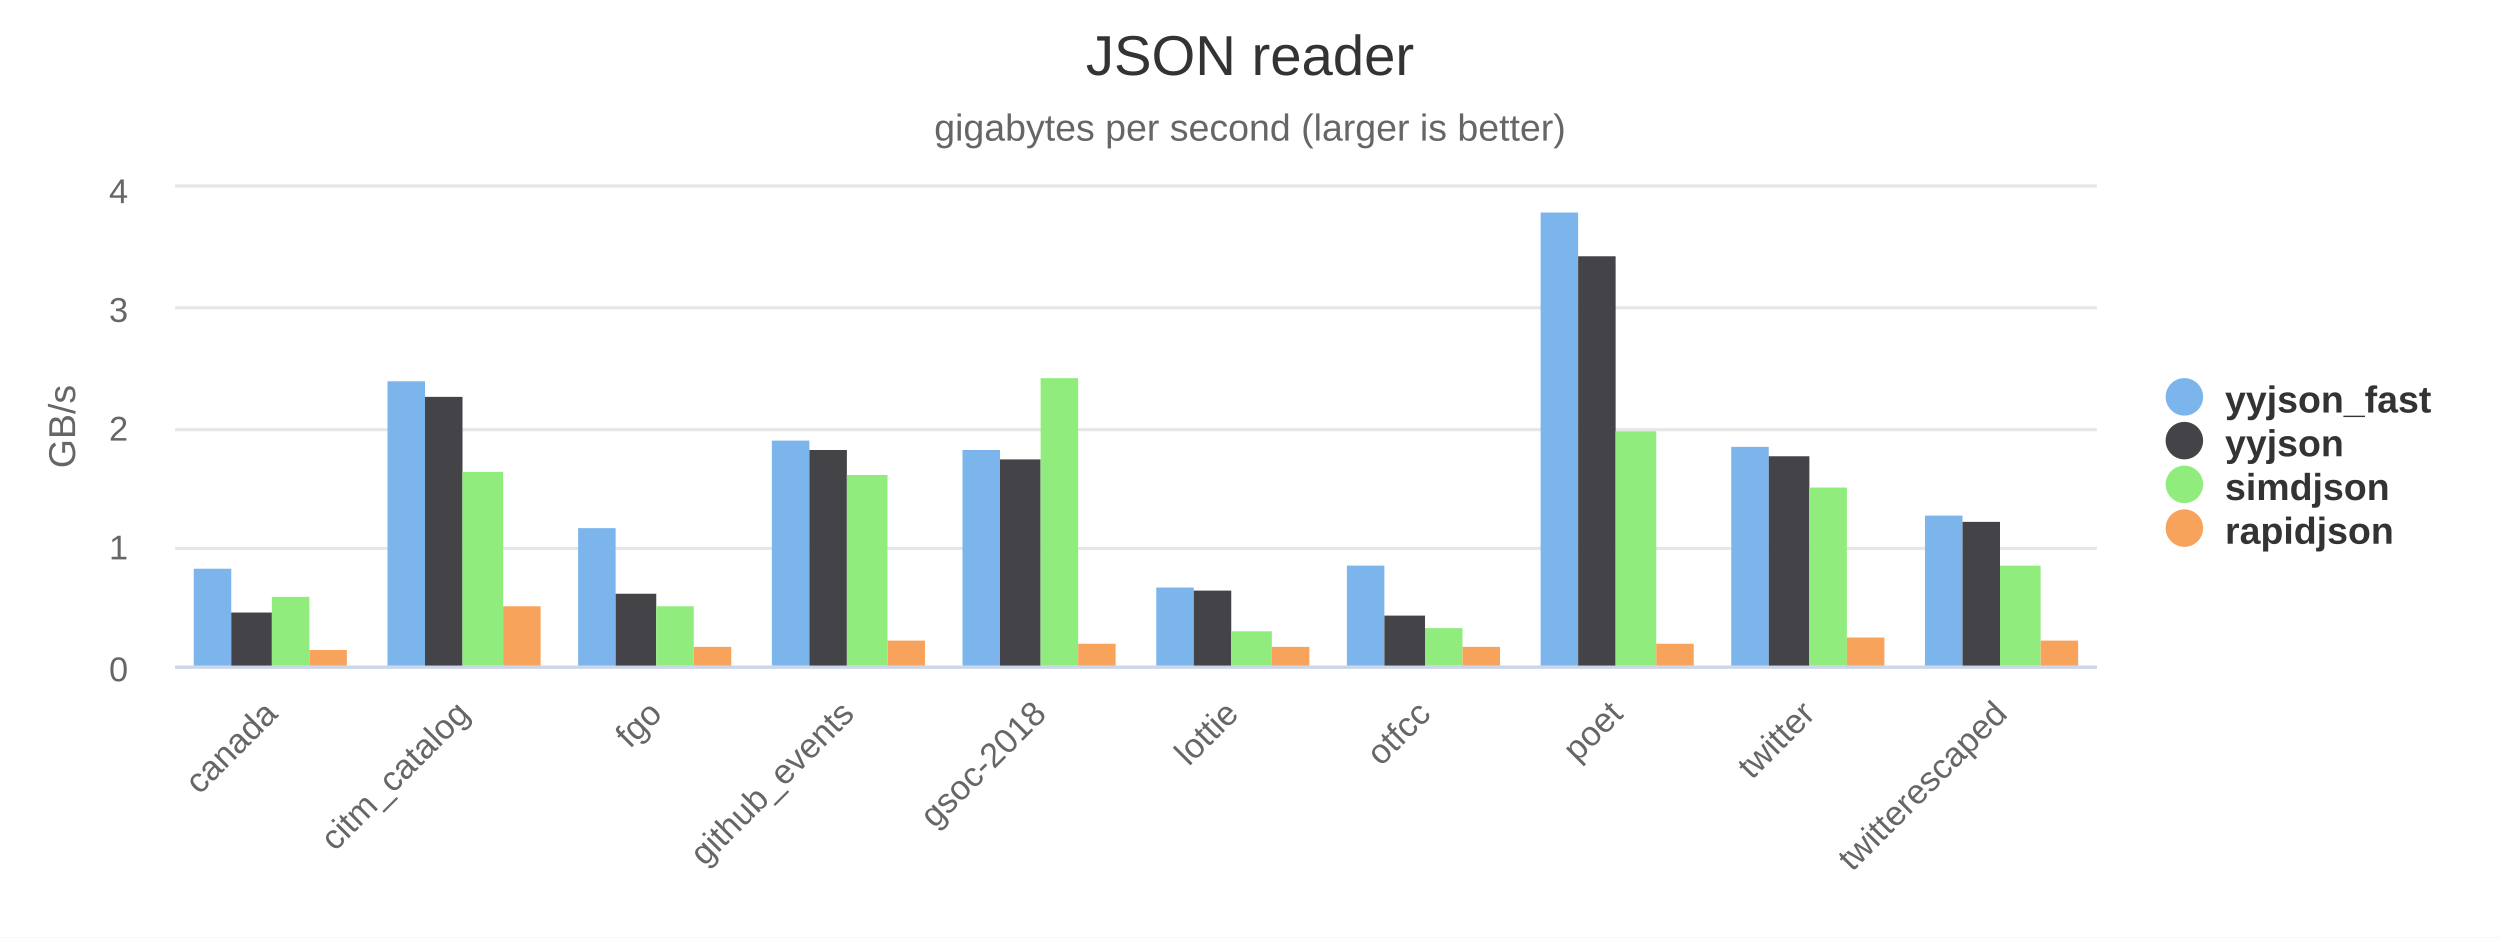
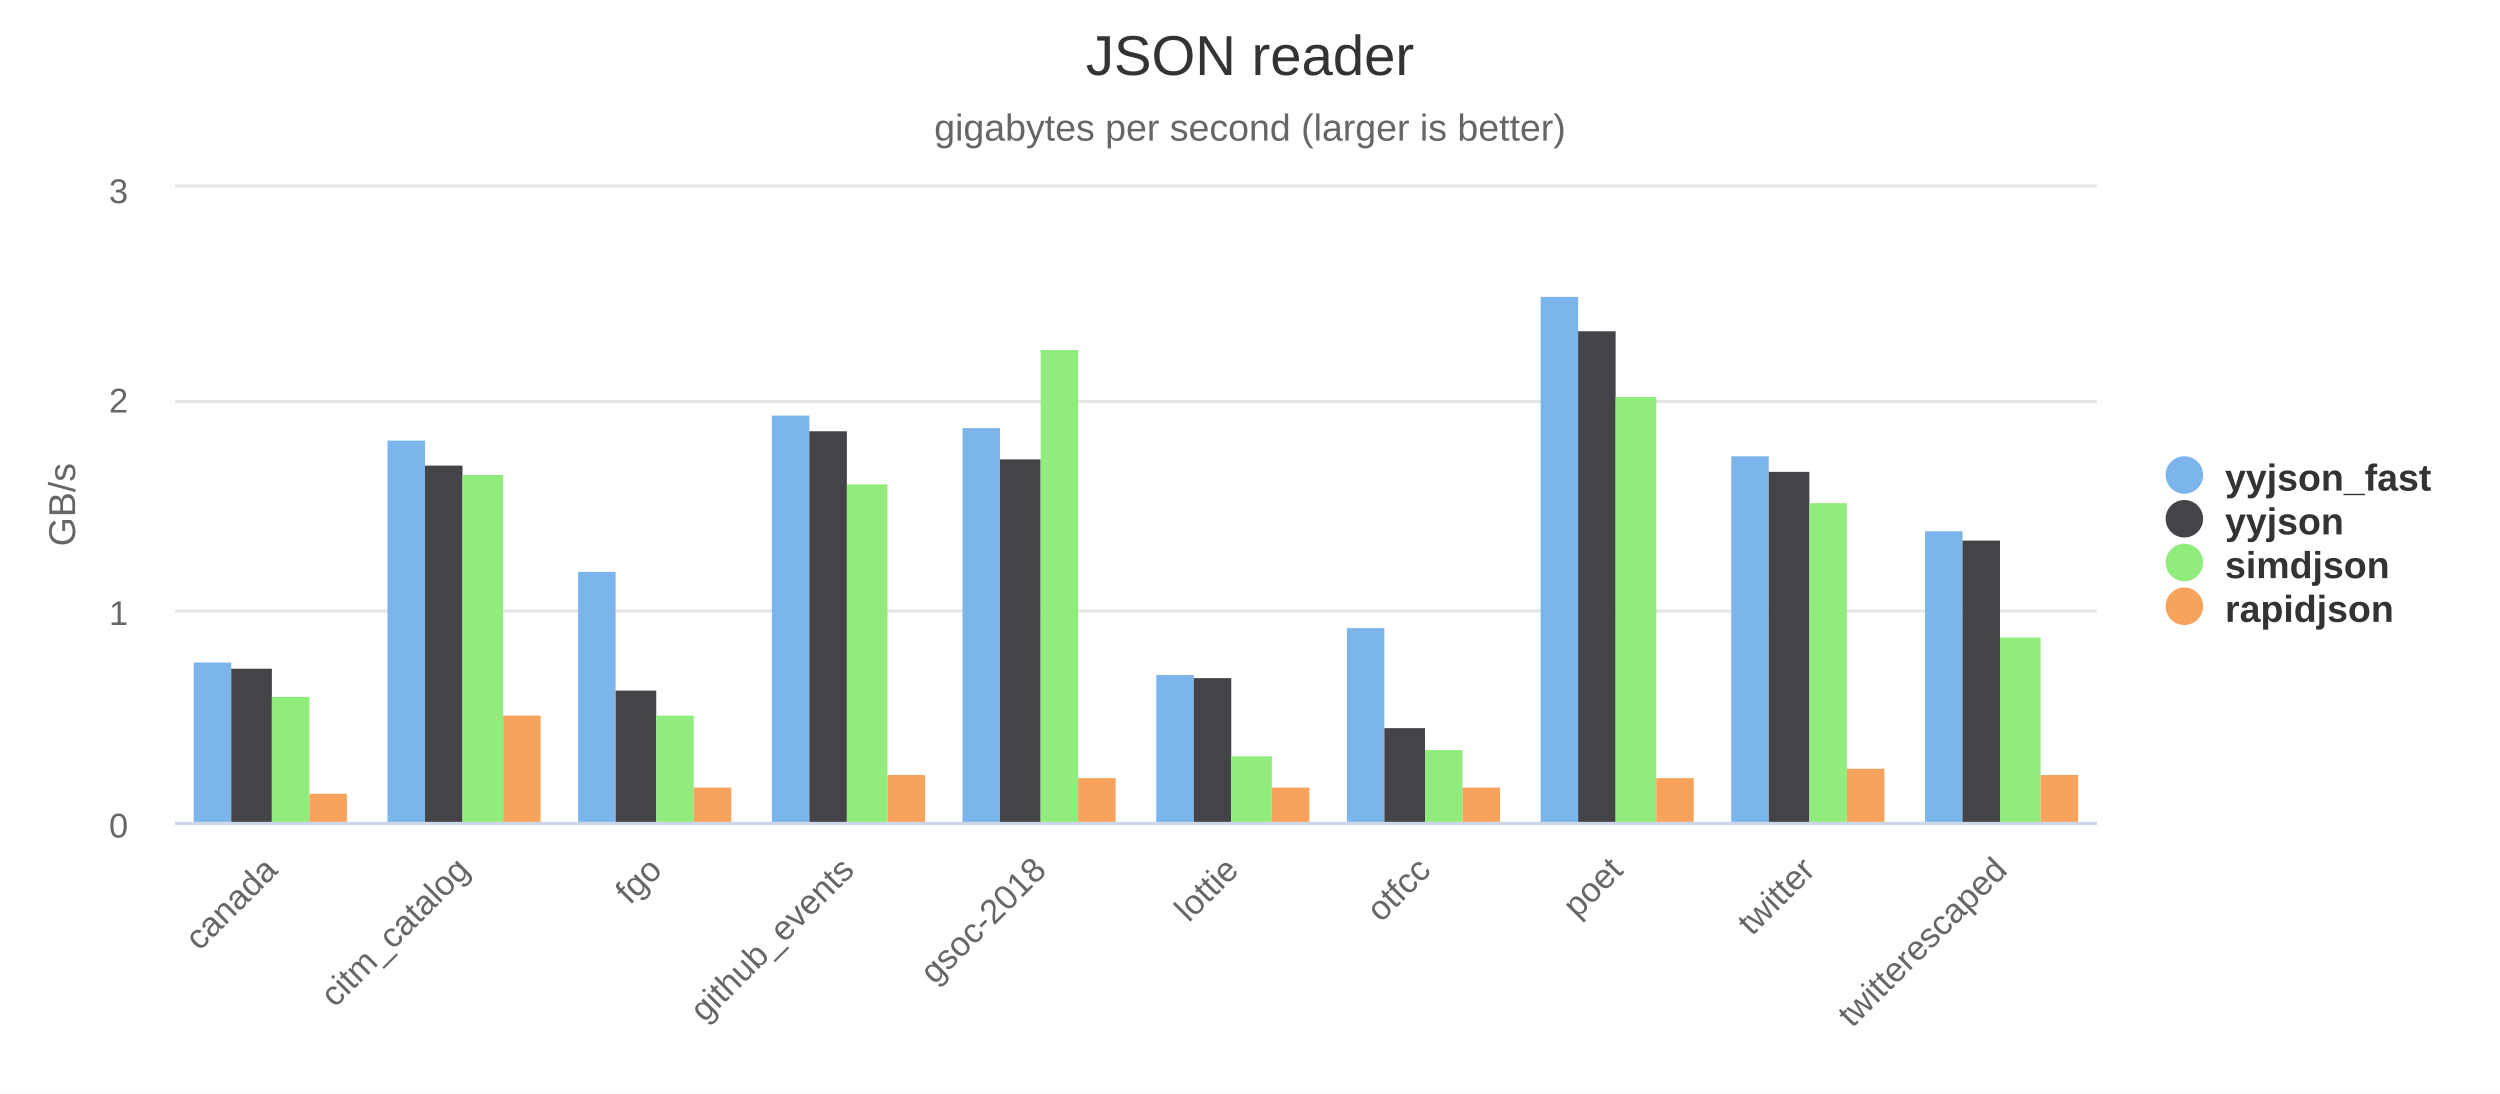
- <svg xmlns="http://www.w3.org/2000/svg" version="1.1" class="highcharts-root" style="font-family:&quot;Lucida Grande&quot;, &quot;Lucida Sans Unicode&quot;, Arial, Helvetica, sans-serif;font-size:12px;" width="800" height="300" viewBox="0 0 800 300">
+ <svg xmlns="http://www.w3.org/2000/svg" version="1.1" class="highcharts-root" style="font-family:&quot;Lucida Grande&quot;, &quot;Lucida Sans Unicode&quot;, Arial, Helvetica, sans-serif;font-size:12px;" width="800" height="350" viewBox="0 0 800 350">
  <defs>
-     <clipPath id="highcharts-l6jpn31-200-">
-       <rect x="0" y="0" width="615" height="153" fill="none" />
+     <clipPath id="highcharts-t7l1z67-200-">
+       <rect x="0" y="0" width="615" height="203" fill="none" />
    </clipPath>
  </defs>
-   <rect fill="#ffffff" class="highcharts-background" x="0" y="0" width="800" height="300" rx="0" ry="0" />
-   <rect fill="none" class="highcharts-plot-background" x="56" y="60" width="615" height="153" />
+   <rect fill="#ffffff" class="highcharts-background" x="0" y="0" width="800" height="350" rx="0" ry="0" />
+   <rect fill="none" class="highcharts-plot-background" x="56" y="60" width="615" height="203" />
  <g class="highcharts-grid highcharts-xaxis-grid" data-z-index="1">
-     <path fill="none" data-z-index="1" class="highcharts-grid-line" d="M 117.5 60 L 117.5 213" opacity="1" />
-     <path fill="none" data-z-index="1" class="highcharts-grid-line" d="M 178.5 60 L 178.5 213" opacity="1" />
-     <path fill="none" data-z-index="1" class="highcharts-grid-line" d="M 240.5 60 L 240.5 213" opacity="1" />
-     <path fill="none" data-z-index="1" class="highcharts-grid-line" d="M 301.5 60 L 301.5 213" opacity="1" />
-     <path fill="none" data-z-index="1" class="highcharts-grid-line" d="M 363.5 60 L 363.5 213" opacity="1" />
-     <path fill="none" data-z-index="1" class="highcharts-grid-line" d="M 424.5 60 L 424.5 213" opacity="1" />
-     <path fill="none" data-z-index="1" class="highcharts-grid-line" d="M 486.5 60 L 486.5 213" opacity="1" />
-     <path fill="none" data-z-index="1" class="highcharts-grid-line" d="M 547.5 60 L 547.5 213" opacity="1" />
-     <path fill="none" data-z-index="1" class="highcharts-grid-line" d="M 609.5 60 L 609.5 213" opacity="1" />
-     <path fill="none" data-z-index="1" class="highcharts-grid-line" d="M 670.5 60 L 670.5 213" opacity="1" />
-     <path fill="none" data-z-index="1" class="highcharts-grid-line" d="M 55.5 60 L 55.5 213" opacity="1" />
+     <path fill="none" data-z-index="1" class="highcharts-grid-line" d="M 117.5 60 L 117.5 263" opacity="1" />
+     <path fill="none" data-z-index="1" class="highcharts-grid-line" d="M 178.5 60 L 178.5 263" opacity="1" />
+     <path fill="none" data-z-index="1" class="highcharts-grid-line" d="M 240.5 60 L 240.5 263" opacity="1" />
+     <path fill="none" data-z-index="1" class="highcharts-grid-line" d="M 301.5 60 L 301.5 263" opacity="1" />
+     <path fill="none" data-z-index="1" class="highcharts-grid-line" d="M 363.5 60 L 363.5 263" opacity="1" />
+     <path fill="none" data-z-index="1" class="highcharts-grid-line" d="M 424.5 60 L 424.5 263" opacity="1" />
+     <path fill="none" data-z-index="1" class="highcharts-grid-line" d="M 486.5 60 L 486.5 263" opacity="1" />
+     <path fill="none" data-z-index="1" class="highcharts-grid-line" d="M 547.5 60 L 547.5 263" opacity="1" />
+     <path fill="none" data-z-index="1" class="highcharts-grid-line" d="M 609.5 60 L 609.5 263" opacity="1" />
+     <path fill="none" data-z-index="1" class="highcharts-grid-line" d="M 670.5 60 L 670.5 263" opacity="1" />
+     <path fill="none" data-z-index="1" class="highcharts-grid-line" d="M 55.5 60 L 55.5 263" opacity="1" />
  </g>
  <g class="highcharts-grid highcharts-yaxis-grid" data-z-index="1">
-     <path fill="none" stroke="#e6e6e6" stroke-width="1" data-z-index="1" class="highcharts-grid-line" d="M 56 213.5 L 671 213.5" opacity="1" />
-     <path fill="none" stroke="#e6e6e6" stroke-width="1" data-z-index="1" class="highcharts-grid-line" d="M 56 175.5 L 671 175.5" opacity="1" />
-     <path fill="none" stroke="#e6e6e6" stroke-width="1" data-z-index="1" class="highcharts-grid-line" d="M 56 137.5 L 671 137.5" opacity="1" />
-     <path fill="none" stroke="#e6e6e6" stroke-width="1" data-z-index="1" class="highcharts-grid-line" d="M 56 98.5 L 671 98.5" opacity="1" />
+     <path fill="none" stroke="#e6e6e6" stroke-width="1" data-z-index="1" class="highcharts-grid-line" d="M 56 263.5 L 671 263.5" opacity="1" />
+     <path fill="none" stroke="#e6e6e6" stroke-width="1" data-z-index="1" class="highcharts-grid-line" d="M 56 195.5 L 671 195.5" opacity="1" />
+     <path fill="none" stroke="#e6e6e6" stroke-width="1" data-z-index="1" class="highcharts-grid-line" d="M 56 128.5 L 671 128.5" opacity="1" />
    <path fill="none" stroke="#e6e6e6" stroke-width="1" data-z-index="1" class="highcharts-grid-line" d="M 56 59.5 L 671 59.5" opacity="1" />
  </g>
-   <rect fill="none" class="highcharts-plot-border" data-z-index="1" x="56" y="60" width="615" height="153" />
+   <rect fill="none" class="highcharts-plot-border" data-z-index="1" x="56" y="60" width="615" height="203" />
  <g class="highcharts-axis highcharts-xaxis" data-z-index="2">
-     <path fill="none" class="highcharts-axis-line" stroke="#ccd6eb" stroke-width="1" data-z-index="7" d="M 56 213.5 L 671 213.5" />
+     <path fill="none" class="highcharts-axis-line" stroke="#ccd6eb" stroke-width="1" data-z-index="7" d="M 56 263.5 L 671 263.5" />
  </g>
  <g class="highcharts-axis highcharts-yaxis" data-z-index="2">
-     <text x="24.031" data-z-index="7" text-anchor="middle" transform="translate(0,0) rotate(270 24.03125 136.5)" class="highcharts-axis-title" style="color:#666666;fill:#666666;" y="136.5">
+     <text x="24.031" data-z-index="7" text-anchor="middle" transform="translate(0,0) rotate(270 24.03125 161.5)" class="highcharts-axis-title" style="color:#666666;fill:#666666;" y="161.5">
      <tspan>GB/s</tspan>
    </text>
-     <path fill="none" class="highcharts-axis-line" data-z-index="7" d="M 56 60 L 56 213" />
+     <path fill="none" class="highcharts-axis-line" data-z-index="7" d="M 56 60 L 56 263" />
  </g>
  <g class="highcharts-series-group" data-z-index="3">
-     <g class="highcharts-series highcharts-series-0 highcharts-column-series highcharts-color-0" data-z-index="0.1" opacity="1" transform="translate(56,60) scale(1 1)" clip-path="url(#highcharts-l6jpn31-200-)">
-       <rect x="6" y="122" width="12" height="32" fill="#7cb5ec" opacity="1" class="highcharts-point highcharts-color-0" />
-       <rect x="68" y="62" width="12" height="92" fill="#7cb5ec" opacity="1" class="highcharts-point highcharts-color-0" />
-       <rect x="129" y="109" width="12" height="45" fill="#7cb5ec" opacity="1" class="highcharts-point highcharts-color-0" />
-       <rect x="191" y="81" width="12" height="73" fill="#7cb5ec" opacity="1" class="highcharts-point highcharts-color-0" />
-       <rect x="252" y="84" width="12" height="70" fill="#7cb5ec" opacity="1" class="highcharts-point highcharts-color-0" />
-       <rect x="314" y="128" width="12" height="26" fill="#7cb5ec" opacity="1" class="highcharts-point highcharts-color-0" />
-       <rect x="375" y="121" width="12" height="33" fill="#7cb5ec" opacity="1" class="highcharts-point highcharts-color-0" />
-       <rect x="437" y="8" width="12" height="146" fill="#7cb5ec" opacity="1" class="highcharts-point highcharts-color-0" />
-       <rect x="498" y="83" width="12" height="71" fill="#7cb5ec" opacity="1" class="highcharts-point highcharts-color-0" />
-       <rect x="560" y="105" width="12" height="49" fill="#7cb5ec" opacity="1" class="highcharts-point highcharts-color-0" />
+     <g class="highcharts-series highcharts-series-0 highcharts-column-series highcharts-color-0" data-z-index="0.1" opacity="1" transform="translate(56,60) scale(1 1)" clip-path="url(#highcharts-t7l1z67-200-)">
+       <rect x="6" y="152" width="12" height="52" fill="#7cb5ec" opacity="1" class="highcharts-point highcharts-color-0" />
+       <rect x="68" y="81" width="12" height="123" fill="#7cb5ec" opacity="1" class="highcharts-point highcharts-color-0" />
+       <rect x="129" y="123" width="12" height="81" fill="#7cb5ec" opacity="1" class="highcharts-point highcharts-color-0" />
+       <rect x="191" y="73" width="12" height="131" fill="#7cb5ec" opacity="1" class="highcharts-point highcharts-color-0" />
+       <rect x="252" y="77" width="12" height="127" fill="#7cb5ec" opacity="1" class="highcharts-point highcharts-color-0" />
+       <rect x="314" y="156" width="12" height="48" fill="#7cb5ec" opacity="1" class="highcharts-point highcharts-color-0" />
+       <rect x="375" y="141" width="12" height="63" fill="#7cb5ec" opacity="1" class="highcharts-point highcharts-color-0" />
+       <rect x="437" y="35" width="12" height="169" fill="#7cb5ec" opacity="1" class="highcharts-point highcharts-color-0" />
+       <rect x="498" y="86" width="12" height="118" fill="#7cb5ec" opacity="1" class="highcharts-point highcharts-color-0" />
+       <rect x="560" y="110" width="12" height="94" fill="#7cb5ec" opacity="1" class="highcharts-point highcharts-color-0" />
    </g>
    <g class="highcharts-markers highcharts-series-0 highcharts-column-series highcharts-color-0" data-z-index="0.1" opacity="1" transform="translate(56,60) scale(1 1)" clip-path="none" />
-     <g class="highcharts-series highcharts-series-1 highcharts-column-series highcharts-color-1" data-z-index="0.1" opacity="1" transform="translate(56,60) scale(1 1)" clip-path="url(#highcharts-l6jpn31-200-)">
-       <rect x="18" y="136" width="13" height="18" fill="#434348" opacity="1" class="highcharts-point highcharts-color-1" />
-       <rect x="80" y="67" width="12" height="87" fill="#434348" opacity="1" class="highcharts-point highcharts-color-1" />
-       <rect x="141" y="130" width="13" height="24" fill="#434348" opacity="1" class="highcharts-point highcharts-color-1" />
-       <rect x="203" y="84" width="12" height="70" fill="#434348" opacity="1" class="highcharts-point highcharts-color-1" />
-       <rect x="264" y="87" width="13" height="67" fill="#434348" opacity="1" class="highcharts-point highcharts-color-1" />
-       <rect x="326" y="129" width="12" height="25" fill="#434348" opacity="1" class="highcharts-point highcharts-color-1" />
-       <rect x="387" y="137" width="13" height="17" fill="#434348" opacity="1" class="highcharts-point highcharts-color-1" />
-       <rect x="449" y="22" width="12" height="132" fill="#434348" opacity="1" class="highcharts-point highcharts-color-1" />
-       <rect x="510" y="86" width="13" height="68" fill="#434348" opacity="1" class="highcharts-point highcharts-color-1" />
-       <rect x="572" y="107" width="12" height="47" fill="#434348" opacity="1" class="highcharts-point highcharts-color-1" />
+     <g class="highcharts-series highcharts-series-1 highcharts-column-series highcharts-color-1" data-z-index="0.1" opacity="1" transform="translate(56,60) scale(1 1)" clip-path="url(#highcharts-t7l1z67-200-)">
+       <rect x="18" y="154" width="13" height="50" fill="#434348" opacity="1" class="highcharts-point highcharts-color-1" />
+       <rect x="80" y="89" width="12" height="115" fill="#434348" opacity="1" class="highcharts-point highcharts-color-1" />
+       <rect x="141" y="161" width="13" height="43" fill="#434348" opacity="1" class="highcharts-point highcharts-color-1" />
+       <rect x="203" y="78" width="12" height="126" fill="#434348" opacity="1" class="highcharts-point highcharts-color-1" />
+       <rect x="264" y="87" width="13" height="117" fill="#434348" opacity="1" class="highcharts-point highcharts-color-1" />
+       <rect x="326" y="157" width="12" height="47" fill="#434348" opacity="1" class="highcharts-point highcharts-color-1" />
+       <rect x="387" y="173" width="13" height="31" fill="#434348" opacity="1" class="highcharts-point highcharts-color-1" />
+       <rect x="449" y="46" width="12" height="158" fill="#434348" opacity="1" class="highcharts-point highcharts-color-1" />
+       <rect x="510" y="91" width="13" height="113" fill="#434348" opacity="1" class="highcharts-point highcharts-color-1" />
+       <rect x="572" y="113" width="12" height="91" fill="#434348" opacity="1" class="highcharts-point highcharts-color-1" />
    </g>
    <g class="highcharts-markers highcharts-series-1 highcharts-column-series highcharts-color-1" data-z-index="0.1" opacity="1" transform="translate(56,60) scale(1 1)" clip-path="none" />
-     <g class="highcharts-series highcharts-series-2 highcharts-column-series highcharts-color-2" data-z-index="0.1" opacity="1" transform="translate(56,60) scale(1 1)" clip-path="url(#highcharts-l6jpn31-200-)">
-       <rect x="31" y="131" width="12" height="23" fill="#90ed7d" opacity="1" class="highcharts-point highcharts-color-2" />
-       <rect x="92" y="91" width="13" height="63" fill="#90ed7d" opacity="1" class="highcharts-point highcharts-color-2" />
-       <rect x="154" y="134" width="12" height="20" fill="#90ed7d" opacity="1" class="highcharts-point highcharts-color-2" />
-       <rect x="215" y="92" width="13" height="62" fill="#90ed7d" opacity="1" class="highcharts-point highcharts-color-2" />
-       <rect x="277" y="61" width="12" height="93" fill="#90ed7d" opacity="1" class="highcharts-point highcharts-color-2" />
-       <rect x="338" y="142" width="13" height="12" fill="#90ed7d" opacity="1" class="highcharts-point highcharts-color-2" />
-       <rect x="400" y="141" width="12" height="13" fill="#90ed7d" opacity="1" class="highcharts-point highcharts-color-2" />
-       <rect x="461" y="78" width="13" height="76" fill="#90ed7d" opacity="1" class="highcharts-point highcharts-color-2" />
-       <rect x="523" y="96" width="12" height="58" fill="#90ed7d" opacity="1" class="highcharts-point highcharts-color-2" />
-       <rect x="584" y="121" width="13" height="33" fill="#90ed7d" opacity="1" class="highcharts-point highcharts-color-2" />
+     <g class="highcharts-series highcharts-series-2 highcharts-column-series highcharts-color-2" data-z-index="0.1" opacity="1" transform="translate(56,60) scale(1 1)" clip-path="url(#highcharts-t7l1z67-200-)">
+       <rect x="31" y="163" width="12" height="41" fill="#90ed7d" opacity="1" class="highcharts-point highcharts-color-2" />
+       <rect x="92" y="92" width="13" height="112" fill="#90ed7d" opacity="1" class="highcharts-point highcharts-color-2" />
+       <rect x="154" y="169" width="12" height="35" fill="#90ed7d" opacity="1" class="highcharts-point highcharts-color-2" />
+       <rect x="215" y="95" width="13" height="109" fill="#90ed7d" opacity="1" class="highcharts-point highcharts-color-2" />
+       <rect x="277" y="52" width="12" height="152" fill="#90ed7d" opacity="1" class="highcharts-point highcharts-color-2" />
+       <rect x="338" y="182" width="13" height="22" fill="#90ed7d" opacity="1" class="highcharts-point highcharts-color-2" />
+       <rect x="400" y="180" width="12" height="24" fill="#90ed7d" opacity="1" class="highcharts-point highcharts-color-2" />
+       <rect x="461" y="67" width="13" height="137" fill="#90ed7d" opacity="1" class="highcharts-point highcharts-color-2" />
+       <rect x="523" y="101" width="12" height="103" fill="#90ed7d" opacity="1" class="highcharts-point highcharts-color-2" />
+       <rect x="584" y="144" width="13" height="60" fill="#90ed7d" opacity="1" class="highcharts-point highcharts-color-2" />
    </g>
    <g class="highcharts-markers highcharts-series-2 highcharts-column-series highcharts-color-2" data-z-index="0.1" opacity="1" transform="translate(56,60) scale(1 1)" clip-path="none" />
-     <g class="highcharts-series highcharts-series-3 highcharts-column-series highcharts-color-3" data-z-index="0.1" opacity="1" transform="translate(56,60) scale(1 1)" clip-path="url(#highcharts-l6jpn31-200-)">
-       <rect x="43" y="148" width="12" height="6" fill="#f7a35c" opacity="1" class="highcharts-point highcharts-color-3" />
-       <rect x="105" y="134" width="12" height="20" fill="#f7a35c" opacity="1" class="highcharts-point highcharts-color-3" />
-       <rect x="166" y="147" width="12" height="7" fill="#f7a35c" opacity="1" class="highcharts-point highcharts-color-3" />
-       <rect x="228" y="145" width="12" height="9" fill="#f7a35c" opacity="1" class="highcharts-point highcharts-color-3" />
-       <rect x="289" y="146" width="12" height="8" fill="#f7a35c" opacity="1" class="highcharts-point highcharts-color-3" />
-       <rect x="351" y="147" width="12" height="7" fill="#f7a35c" opacity="1" class="highcharts-point highcharts-color-3" />
-       <rect x="412" y="147" width="12" height="7" fill="#f7a35c" opacity="1" class="highcharts-point highcharts-color-3" />
-       <rect x="474" y="146" width="12" height="8" fill="#f7a35c" opacity="1" class="highcharts-point highcharts-color-3" />
-       <rect x="535" y="144" width="12" height="10" fill="#f7a35c" opacity="1" class="highcharts-point highcharts-color-3" />
-       <rect x="597" y="145" width="12" height="9" fill="#f7a35c" opacity="1" class="highcharts-point highcharts-color-3" />
+     <g class="highcharts-series highcharts-series-3 highcharts-column-series highcharts-color-3" data-z-index="0.1" opacity="1" transform="translate(56,60) scale(1 1)" clip-path="url(#highcharts-t7l1z67-200-)">
+       <rect x="43" y="194" width="12" height="10" fill="#f7a35c" opacity="1" class="highcharts-point highcharts-color-3" />
+       <rect x="105" y="169" width="12" height="35" fill="#f7a35c" opacity="1" class="highcharts-point highcharts-color-3" />
+       <rect x="166" y="192" width="12" height="12" fill="#f7a35c" opacity="1" class="highcharts-point highcharts-color-3" />
+       <rect x="228" y="188" width="12" height="16" fill="#f7a35c" opacity="1" class="highcharts-point highcharts-color-3" />
+       <rect x="289" y="189" width="12" height="15" fill="#f7a35c" opacity="1" class="highcharts-point highcharts-color-3" />
+       <rect x="351" y="192" width="12" height="12" fill="#f7a35c" opacity="1" class="highcharts-point highcharts-color-3" />
+       <rect x="412" y="192" width="12" height="12" fill="#f7a35c" opacity="1" class="highcharts-point highcharts-color-3" />
+       <rect x="474" y="189" width="12" height="15" fill="#f7a35c" opacity="1" class="highcharts-point highcharts-color-3" />
+       <rect x="535" y="186" width="12" height="18" fill="#f7a35c" opacity="1" class="highcharts-point highcharts-color-3" />
+       <rect x="597" y="188" width="12" height="16" fill="#f7a35c" opacity="1" class="highcharts-point highcharts-color-3" />
    </g>
    <g class="highcharts-markers highcharts-series-3 highcharts-column-series highcharts-color-3" data-z-index="0.1" opacity="1" transform="translate(56,60) scale(1 1)" clip-path="none" />
  </g>
  <text x="400" text-anchor="middle" class="highcharts-title" data-z-index="4" style="color:#333333;font-size:18px;fill:#333333;" y="24">
    <tspan>JSON reader</tspan>
  </text>
  <text x="400" text-anchor="middle" class="highcharts-subtitle" data-z-index="4" style="color:#666666;fill:#666666;" y="45">
    <tspan>gigabytes per second (larger is better)</tspan>
  </text>
-   <text x="10" text-anchor="start" class="highcharts-caption" data-z-index="4" style="color:#666666;fill:#666666;" y="297" />
-   <g class="highcharts-legend" data-z-index="7" transform="translate(683,114)">
+   <text x="10" text-anchor="start" class="highcharts-caption" data-z-index="4" style="color:#666666;fill:#666666;" y="347" />
+   <g class="highcharts-legend" data-z-index="7" transform="translate(683,139)">
    <rect fill="none" class="highcharts-legend-box" rx="0" ry="0" x="0" y="0" width="107" height="67" visibility="visible" />
    <g data-z-index="1">
      <g>
        <g class="highcharts-legend-item highcharts-column-series highcharts-color-0 highcharts-series-0" data-z-index="1" transform="translate(8,3)">
          <text x="21" style="color:#333333;cursor:pointer;font-size:12px;font-weight:bold;fill:#333333;" text-anchor="start" data-z-index="2" y="15">
            <tspan>yyjson_fast</tspan>
          </text>
          <rect x="2" y="4" width="12" height="12" fill="#7cb5ec" rx="6" ry="6" class="highcharts-point" data-z-index="3" />
        </g>
        <g class="highcharts-legend-item highcharts-column-series highcharts-color-1 highcharts-series-1" data-z-index="1" transform="translate(8,17)">
          <text x="21" y="15" style="color:#333333;cursor:pointer;font-size:12px;font-weight:bold;fill:#333333;" text-anchor="start" data-z-index="2">
            <tspan>yyjson</tspan>
          </text>
          <rect x="2" y="4" width="12" height="12" fill="#434348" rx="6" ry="6" class="highcharts-point" data-z-index="3" />
        </g>
        <g class="highcharts-legend-item highcharts-column-series highcharts-color-2 highcharts-series-2" data-z-index="1" transform="translate(8,31)">
          <text x="21" y="15" style="color:#333333;cursor:pointer;font-size:12px;font-weight:bold;fill:#333333;" text-anchor="start" data-z-index="2">
            <tspan>simdjson</tspan>
          </text>
          <rect x="2" y="4" width="12" height="12" fill="#90ed7d" rx="6" ry="6" class="highcharts-point" data-z-index="3" />
        </g>
        <g class="highcharts-legend-item highcharts-column-series highcharts-color-3 highcharts-series-3" data-z-index="1" transform="translate(8,45)">
          <text x="21" y="15" style="color:#333333;cursor:pointer;font-size:12px;font-weight:bold;fill:#333333;" text-anchor="start" data-z-index="2">
            <tspan>rapidjson</tspan>
          </text>
          <rect x="2" y="4" width="12" height="12" fill="#f7a35c" rx="6" ry="6" class="highcharts-point" data-z-index="3" />
        </g>
      </g>
    </g>
  </g>
  <g class="highcharts-axis-labels highcharts-xaxis-labels" data-z-index="7">
-     <text x="89.343" style="color:#666666;cursor:default;font-size:11px;fill:#666666;" text-anchor="end" transform="translate(0,0) rotate(-45 89.34272 229)" y="229" opacity="1">canada</text>
-     <text x="150.843" style="color:#666666;cursor:default;font-size:11px;fill:#666666;" text-anchor="end" transform="translate(0,0) rotate(-45 150.8427 229)" y="229" opacity="1">citm_catalog</text>
-     <text x="212.343" style="color:#666666;cursor:default;font-size:11px;fill:#666666;" text-anchor="end" transform="translate(0,0) rotate(-45 212.3427 229)" y="229" opacity="1">fgo</text>
-     <text x="273.843" style="color:#666666;cursor:default;font-size:11px;fill:#666666;" text-anchor="end" transform="translate(0,0) rotate(-45 273.8427 229)" y="229" opacity="1">github_events</text>
-     <text x="335.343" style="color:#666666;cursor:default;font-size:11px;fill:#666666;" text-anchor="end" transform="translate(0,0) rotate(-45 335.3427 229)" y="229" opacity="1">gsoc-2018</text>
-     <text x="396.843" style="color:#666666;cursor:default;font-size:11px;fill:#666666;" text-anchor="end" transform="translate(0,0) rotate(-45 396.8427 229)" y="229" opacity="1">lottie</text>
-     <text x="458.343" style="color:#666666;cursor:default;font-size:11px;fill:#666666;" text-anchor="end" transform="translate(0,0) rotate(-45 458.3427 229)" y="229" opacity="1">otfcc</text>
-     <text x="519.843" style="color:#666666;cursor:default;font-size:11px;fill:#666666;" text-anchor="end" transform="translate(0,0) rotate(-45 519.8427 229)" y="229" opacity="1">poet</text>
-     <text x="581.343" style="color:#666666;cursor:default;font-size:11px;fill:#666666;" text-anchor="end" transform="translate(0,0) rotate(-45 581.3427 229)" y="229" opacity="1">twitter</text>
-     <text x="642.843" style="color:#666666;cursor:default;font-size:11px;fill:#666666;" text-anchor="end" transform="translate(0,0) rotate(-45 642.8427 229)" y="229" opacity="1">twitterescaped</text>
+     <text x="89.343" style="color:#666666;cursor:default;font-size:11px;fill:#666666;" text-anchor="end" transform="translate(0,0) rotate(-45 89.34272 279)" y="279" opacity="1">canada</text>
+     <text x="150.843" style="color:#666666;cursor:default;font-size:11px;fill:#666666;" text-anchor="end" transform="translate(0,0) rotate(-45 150.8427 279)" y="279" opacity="1">citm_catalog</text>
+     <text x="212.343" style="color:#666666;cursor:default;font-size:11px;fill:#666666;" text-anchor="end" transform="translate(0,0) rotate(-45 212.3427 279)" y="279" opacity="1">fgo</text>
+     <text x="273.843" style="color:#666666;cursor:default;font-size:11px;fill:#666666;" text-anchor="end" transform="translate(0,0) rotate(-45 273.8427 279)" y="279" opacity="1">github_events</text>
+     <text x="335.343" style="color:#666666;cursor:default;font-size:11px;fill:#666666;" text-anchor="end" transform="translate(0,0) rotate(-45 335.3427 279)" y="279" opacity="1">gsoc-2018</text>
+     <text x="396.843" style="color:#666666;cursor:default;font-size:11px;fill:#666666;" text-anchor="end" transform="translate(0,0) rotate(-45 396.8427 279)" y="279" opacity="1">lottie</text>
+     <text x="458.343" style="color:#666666;cursor:default;font-size:11px;fill:#666666;" text-anchor="end" transform="translate(0,0) rotate(-45 458.3427 279)" y="279" opacity="1">otfcc</text>
+     <text x="519.843" style="color:#666666;cursor:default;font-size:11px;fill:#666666;" text-anchor="end" transform="translate(0,0) rotate(-45 519.8427 279)" y="279" opacity="1">poet</text>
+     <text x="581.343" style="color:#666666;cursor:default;font-size:11px;fill:#666666;" text-anchor="end" transform="translate(0,0) rotate(-45 581.3427 279)" y="279" opacity="1">twitter</text>
+     <text x="642.843" style="color:#666666;cursor:default;font-size:11px;fill:#666666;" text-anchor="end" transform="translate(0,0) rotate(-45 642.8427 279)" y="279" opacity="1">twitterescaped</text>
  </g>
  <g class="highcharts-axis-labels highcharts-yaxis-labels" data-z-index="7">
-     <text x="41" style="color:#666666;cursor:default;font-size:11px;fill:#666666;" text-anchor="end" transform="translate(0,0)" y="218" opacity="1">0</text>
-     <text x="41" style="color:#666666;cursor:default;font-size:11px;fill:#666666;" text-anchor="end" transform="translate(0,0)" y="179" opacity="1">1</text>
-     <text x="41" style="color:#666666;cursor:default;font-size:11px;fill:#666666;" text-anchor="end" transform="translate(0,0)" y="141" opacity="1">2</text>
-     <text x="41" style="color:#666666;cursor:default;font-size:11px;fill:#666666;" text-anchor="end" transform="translate(0,0)" y="103" opacity="1">3</text>
-     <text x="41" style="color:#666666;cursor:default;font-size:11px;fill:#666666;" text-anchor="end" transform="translate(0,0)" y="65" opacity="1">4</text>
+     <text x="41" style="color:#666666;cursor:default;font-size:11px;fill:#666666;" text-anchor="end" transform="translate(0,0)" y="268" opacity="1">0</text>
+     <text x="41" style="color:#666666;cursor:default;font-size:11px;fill:#666666;" text-anchor="end" transform="translate(0,0)" y="200" opacity="1">1</text>
+     <text x="41" style="color:#666666;cursor:default;font-size:11px;fill:#666666;" text-anchor="end" transform="translate(0,0)" y="132" opacity="1">2</text>
+     <text x="41" style="color:#666666;cursor:default;font-size:11px;fill:#666666;" text-anchor="end" transform="translate(0,0)" y="65" opacity="1">3</text>
  </g>
</svg>
